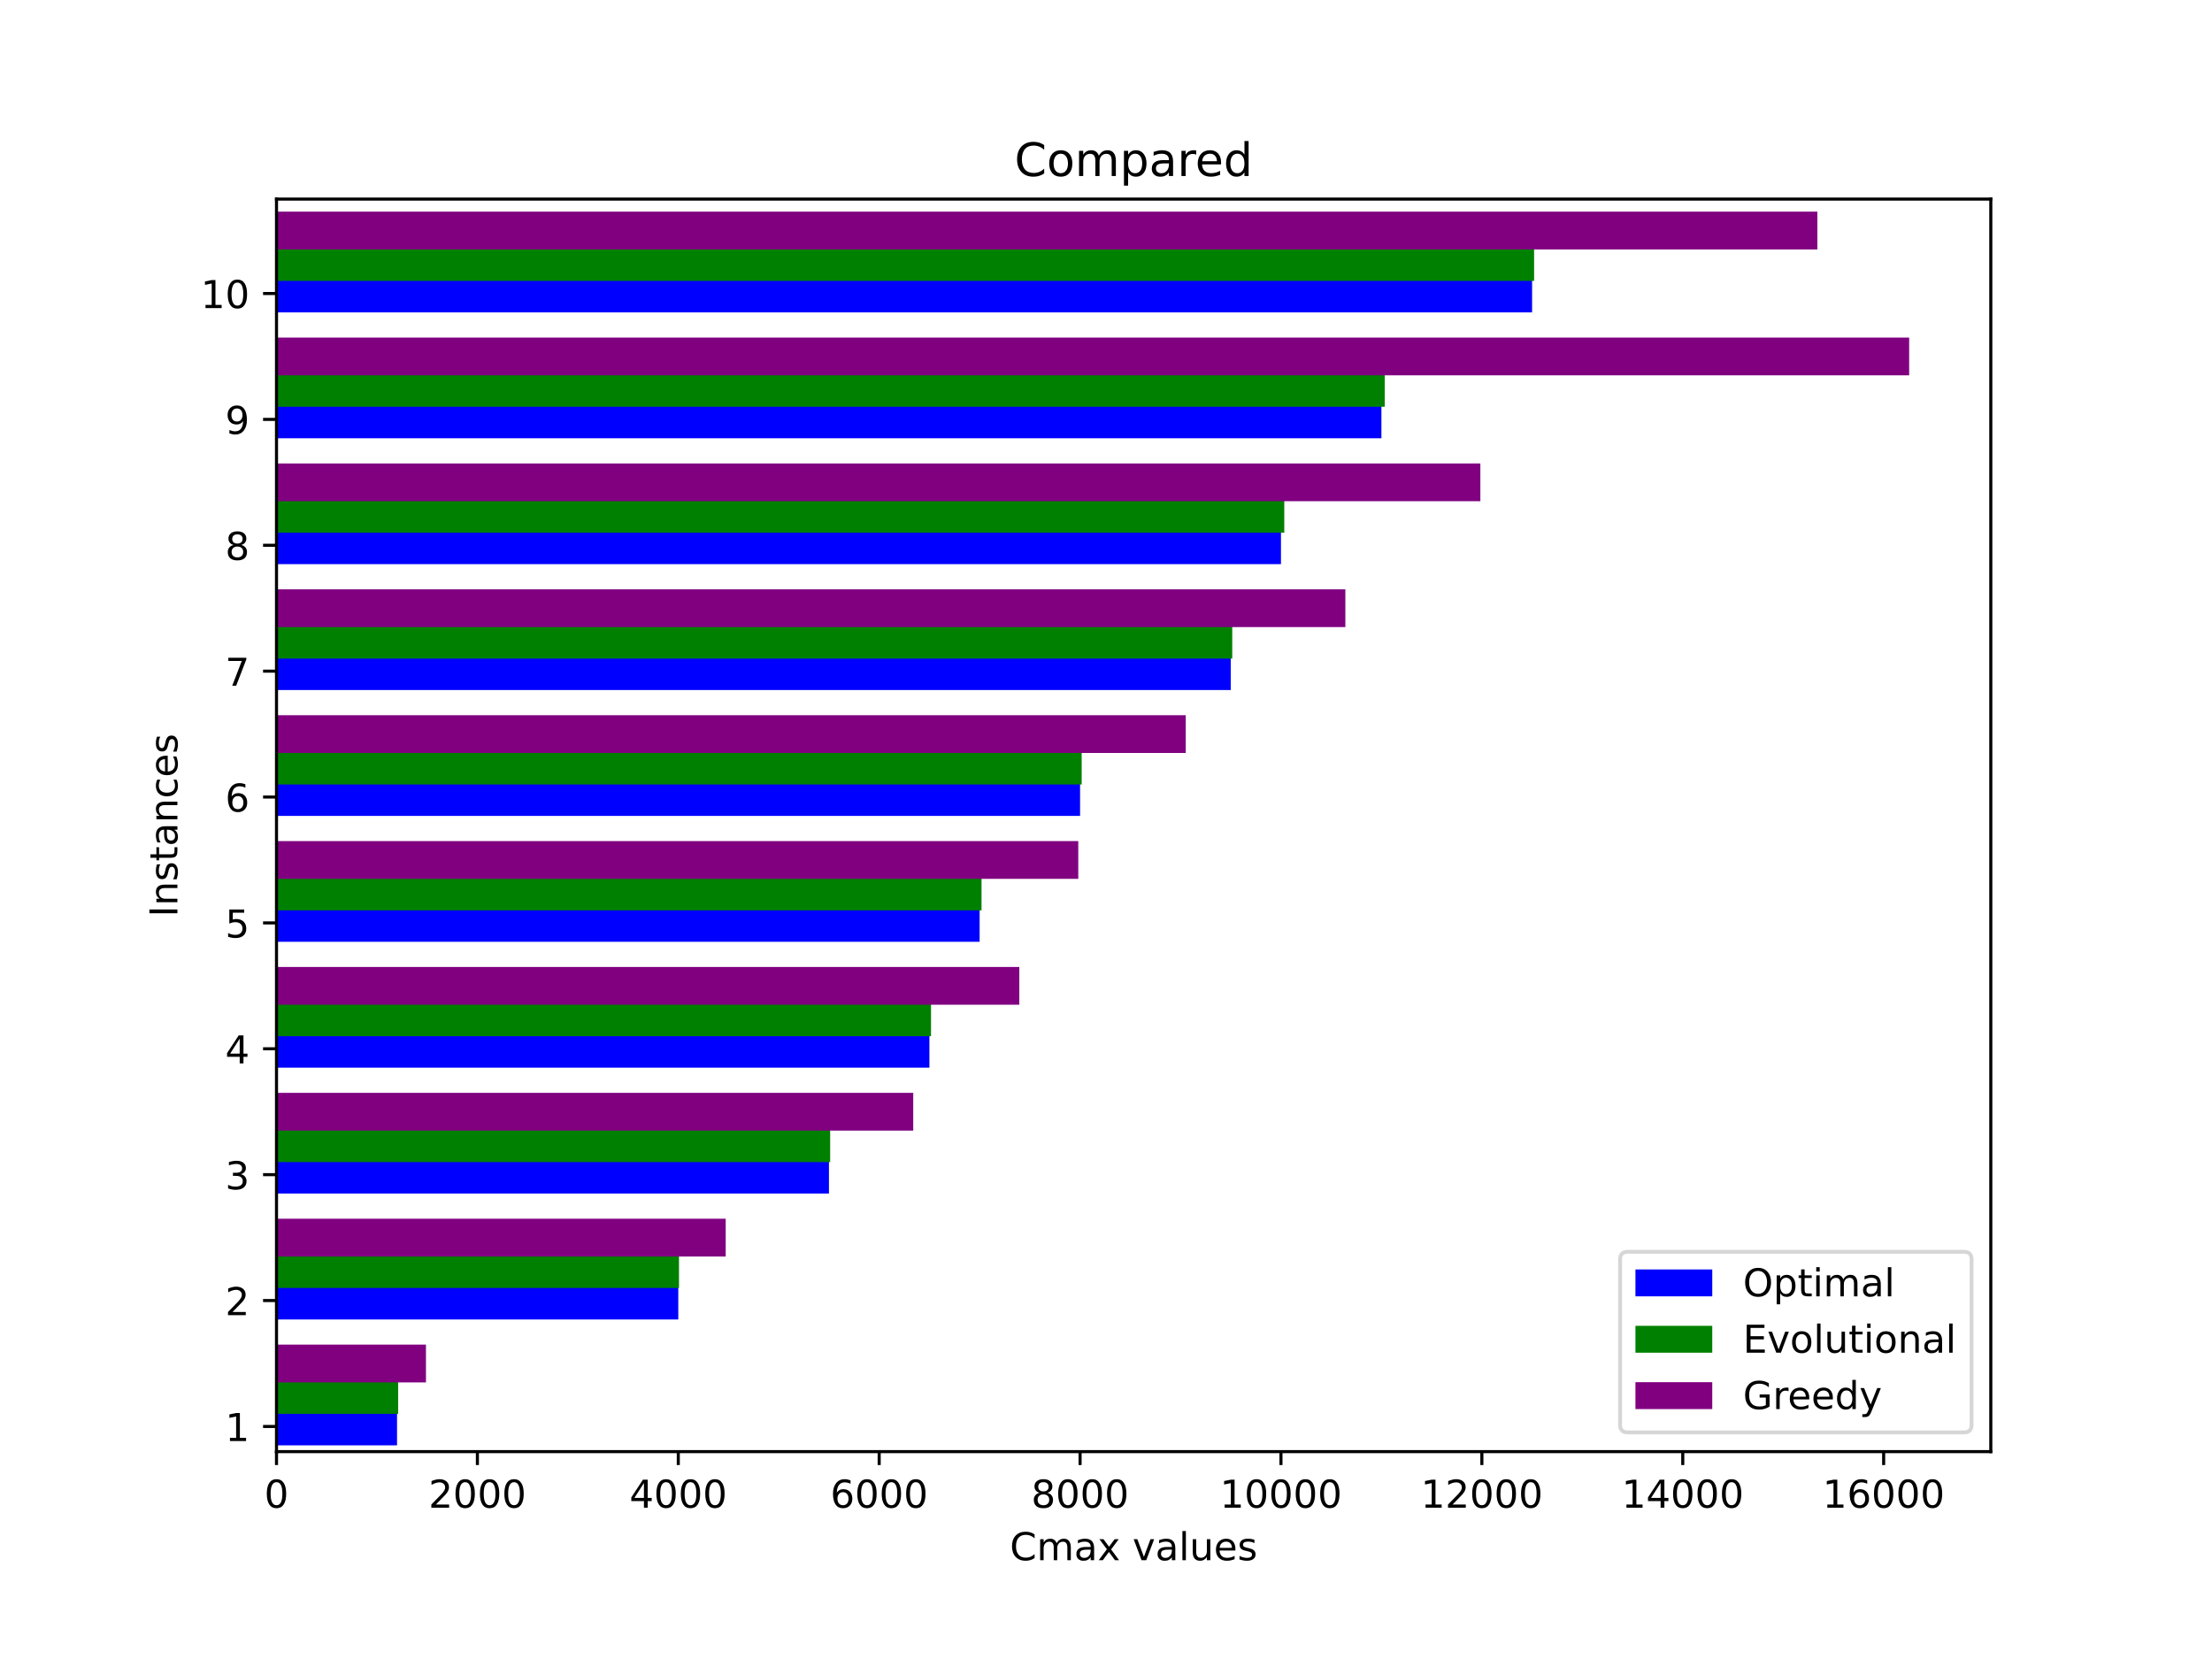
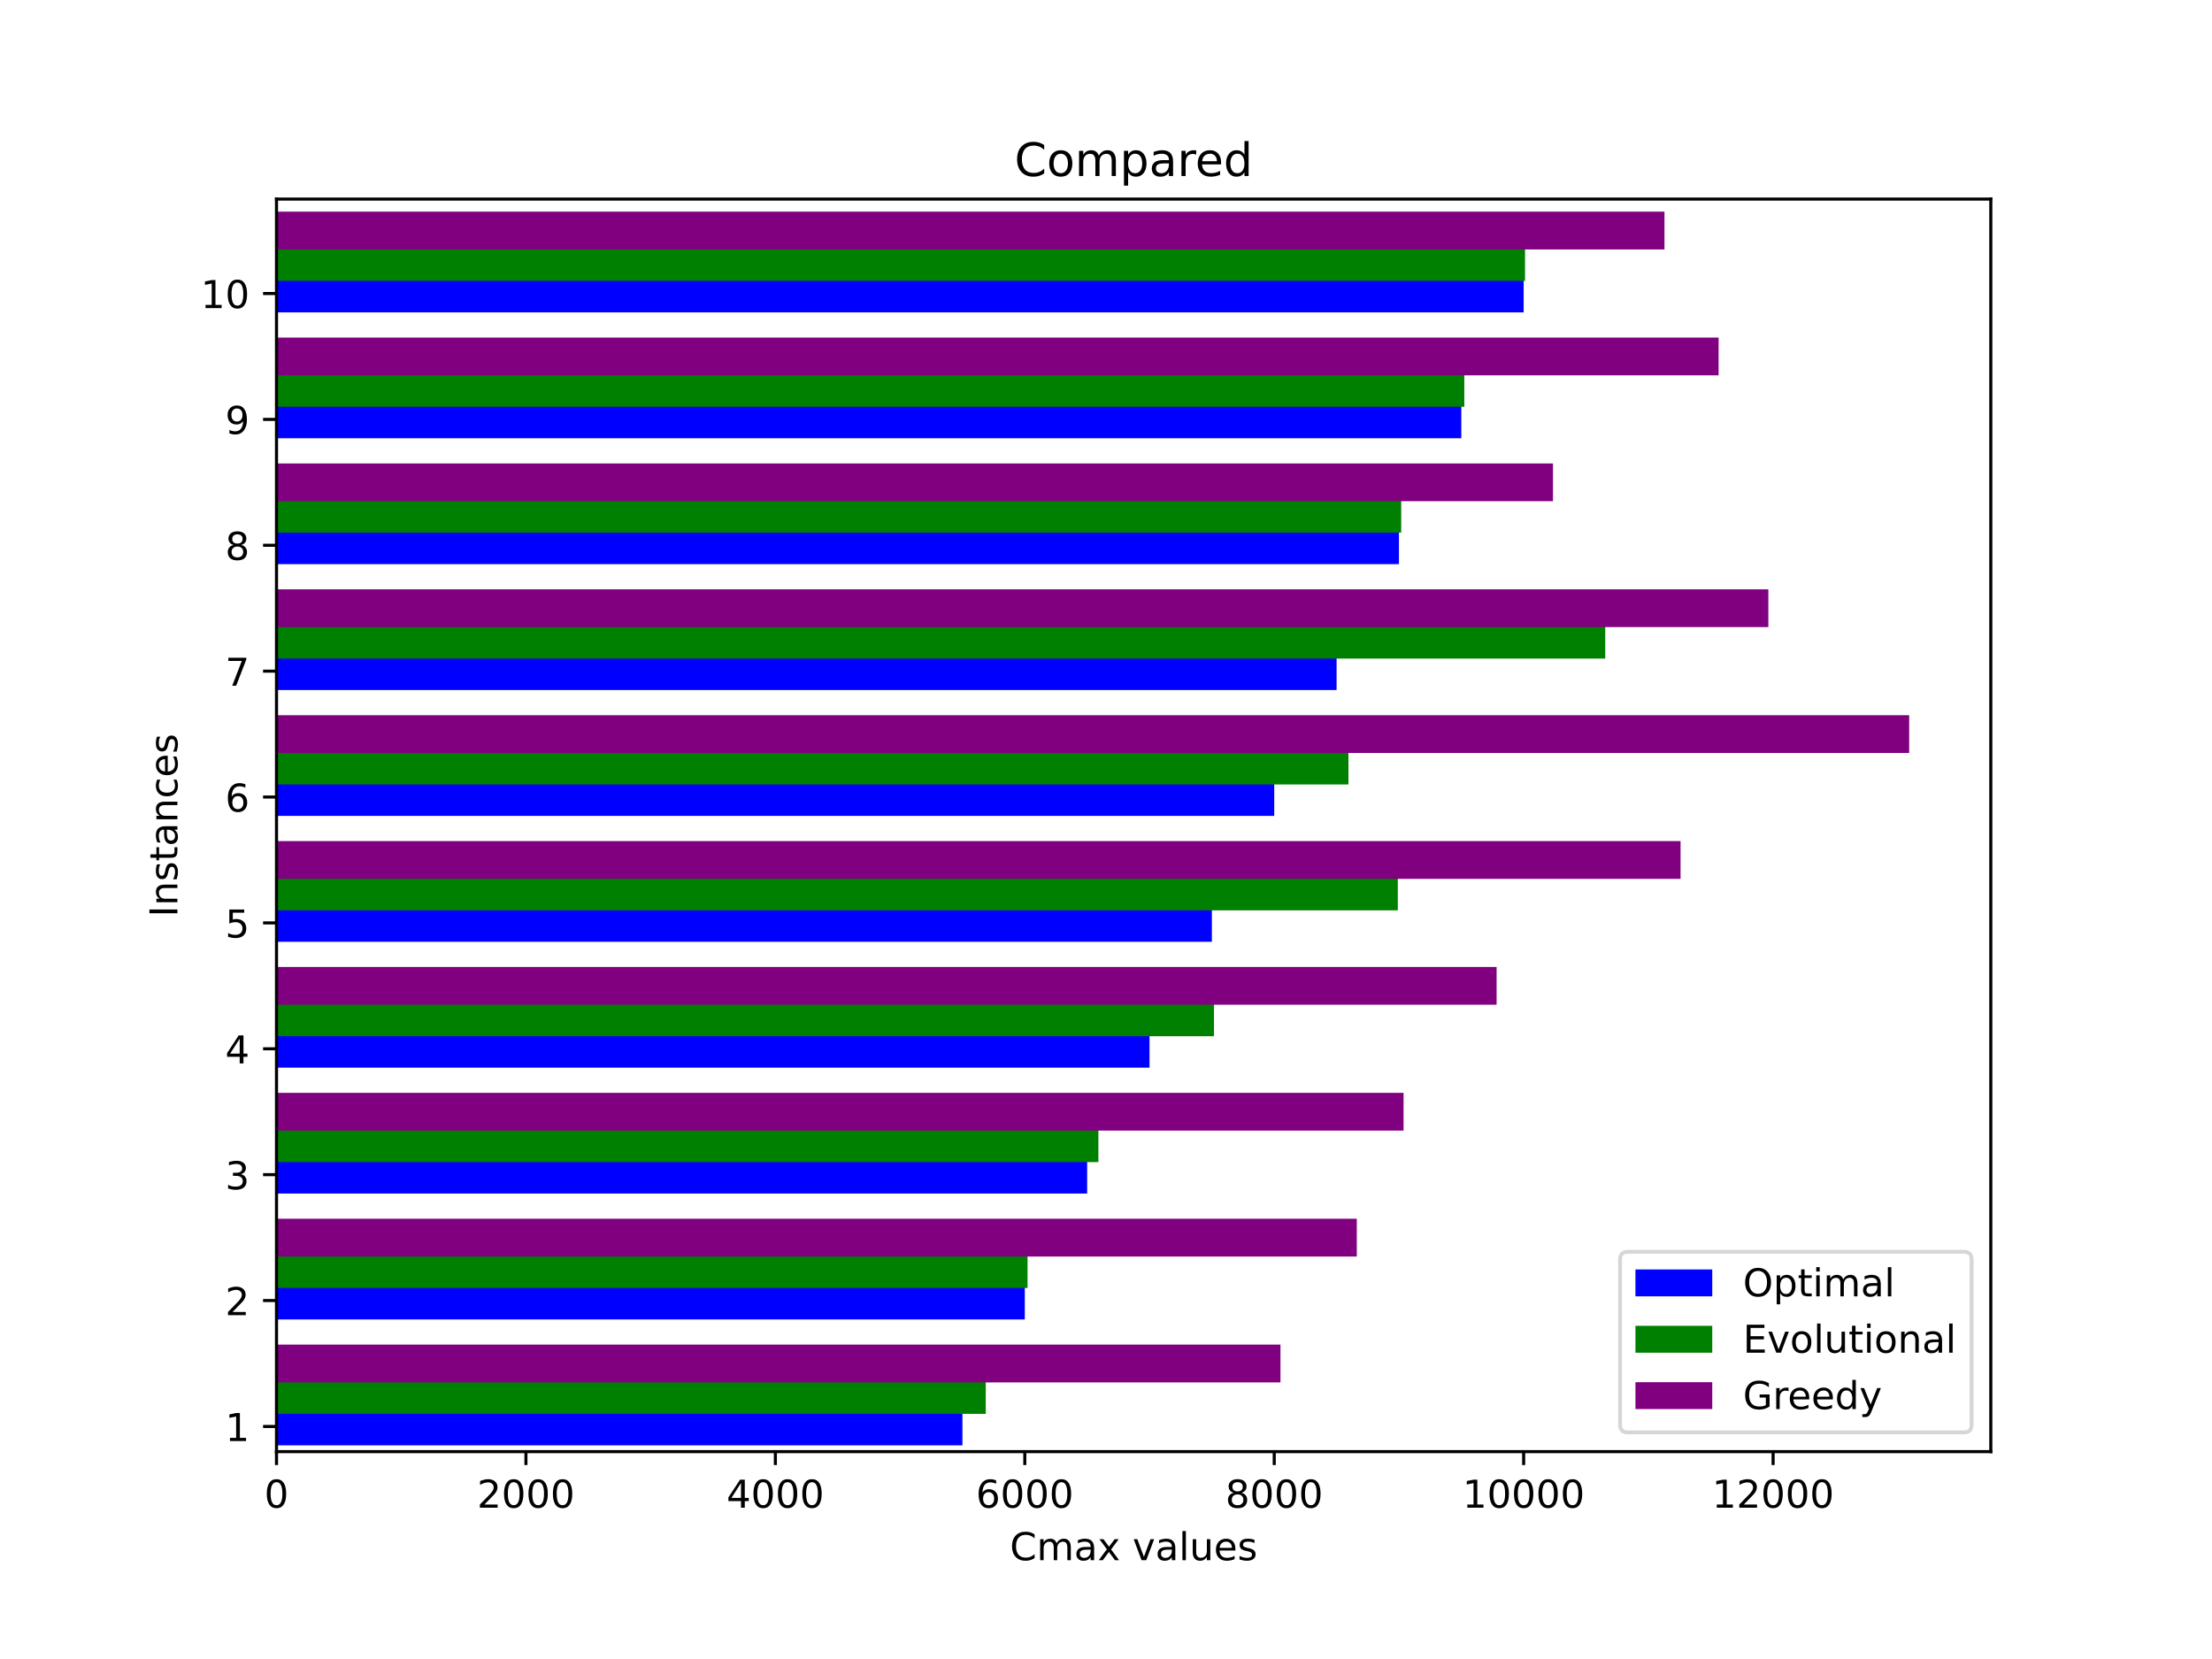
<svg xmlns="http://www.w3.org/2000/svg" xmlns:xlink="http://www.w3.org/1999/xlink" width="576pt" height="432pt" viewBox="0 0 576 432" version="1.1">
  <defs>
    <style type="text/css">*{stroke-linejoin: round; stroke-linecap: butt}</style>
  </defs>
  <g id="figure_1">
    <g id="patch_1">
      <path d="M 0 432  L 576 432  L 576 0  L 0 0  z " style="fill: #ffffff" />
    </g>
    <g id="axes_1">
      <g id="patch_2">
        <path d="M 72 378  L 518.4 378  L 518.4 51.84  L 72 51.84  z " style="fill: #ffffff" />
      </g>
      <g id="patch_3">
-         <path d="M 72 376.361  L 103.387 376.361  L 103.387 366.527  L 72 366.527  z " clip-path="url(#p7cc072ed16)" style="fill: #0000ff" />
+         <path d="M 72 376.361  L 250.618 376.361  L 250.618 366.527  L 72 366.527  z " clip-path="url(#pc9a65bfa5f)" style="fill: #0000ff" />
      </g>
      <g id="patch_4">
-         <path d="M 72 343.581  L 176.625 343.581  L 176.625 333.747  L 72 333.747  z " clip-path="url(#p7cc072ed16)" style="fill: #0000ff" />
+         <path d="M 72 343.581  L 266.856 343.581  L 266.856 333.747  L 72 333.747  z " clip-path="url(#pc9a65bfa5f)" style="fill: #0000ff" />
      </g>
      <g id="patch_5">
-         <path d="M 72 310.801  L 215.859 310.801  L 215.859 300.967  L 72 300.967  z " clip-path="url(#p7cc072ed16)" style="fill: #0000ff" />
+         <path d="M 72 310.801  L 283.094 310.801  L 283.094 300.967  L 72 300.967  z " clip-path="url(#pc9a65bfa5f)" style="fill: #0000ff" />
      </g>
      <g id="patch_6">
-         <path d="M 72 278.021  L 242.015 278.021  L 242.015 268.187  L 72 268.187  z " clip-path="url(#p7cc072ed16)" style="fill: #0000ff" />
+         <path d="M 72 278.021  L 299.332 278.021  L 299.332 268.187  L 72 268.187  z " clip-path="url(#pc9a65bfa5f)" style="fill: #0000ff" />
      </g>
      <g id="patch_7">
-         <path d="M 72 245.241  L 255.093 245.241  L 255.093 235.407  L 72 235.407  z " clip-path="url(#p7cc072ed16)" style="fill: #0000ff" />
+         <path d="M 72 245.241  L 315.57 245.241  L 315.57 235.407  L 72 235.407  z " clip-path="url(#pc9a65bfa5f)" style="fill: #0000ff" />
      </g>
      <g id="patch_8">
-         <path d="M 72 212.462  L 281.25 212.462  L 281.25 202.628  L 72 202.628  z " clip-path="url(#p7cc072ed16)" style="fill: #0000ff" />
+         <path d="M 72 212.462  L 331.808 212.462  L 331.808 202.628  L 72 202.628  z " clip-path="url(#pc9a65bfa5f)" style="fill: #0000ff" />
      </g>
      <g id="patch_9">
-         <path d="M 72 179.682  L 320.484 179.682  L 320.484 169.848  L 72 169.848  z " clip-path="url(#p7cc072ed16)" style="fill: #0000ff" />
+         <path d="M 72 179.682  L 348.046 179.682  L 348.046 169.848  L 72 169.848  z " clip-path="url(#pc9a65bfa5f)" style="fill: #0000ff" />
      </g>
      <g id="patch_10">
-         <path d="M 72 146.902  L 333.562 146.902  L 333.562 137.068  L 72 137.068  z " clip-path="url(#p7cc072ed16)" style="fill: #0000ff" />
+         <path d="M 72 146.902  L 364.284 146.902  L 364.284 137.068  L 72 137.068  z " clip-path="url(#pc9a65bfa5f)" style="fill: #0000ff" />
      </g>
      <g id="patch_11">
-         <path d="M 72 114.122  L 359.718 114.122  L 359.718 104.288  L 72 104.288  z " clip-path="url(#p7cc072ed16)" style="fill: #0000ff" />
+         <path d="M 72 114.122  L 380.522 114.122  L 380.522 104.288  L 72 104.288  z " clip-path="url(#pc9a65bfa5f)" style="fill: #0000ff" />
      </g>
      <g id="patch_12">
-         <path d="M 72 81.342  L 398.952 81.342  L 398.952 71.508  L 72 71.508  z " clip-path="url(#p7cc072ed16)" style="fill: #0000ff" />
+         <path d="M 72 81.342  L 396.76 81.342  L 396.76 71.508  L 72 71.508  z " clip-path="url(#pc9a65bfa5f)" style="fill: #0000ff" />
      </g>
      <g id="patch_13">
-         <path d="M 72 368.166  L 103.675 368.166  L 103.675 358.332  L 72 358.332  z " clip-path="url(#p7cc072ed16)" style="fill: #008000" />
+         <path d="M 72 368.166  L 256.691 368.166  L 256.691 358.332  L 72 358.332  z " clip-path="url(#pc9a65bfa5f)" style="fill: #008000" />
      </g>
      <g id="patch_14">
-         <path d="M 72 335.386  L 176.808 335.386  L 176.808 325.552  L 72 325.552  z " clip-path="url(#p7cc072ed16)" style="fill: #008000" />
+         <path d="M 72 335.386  L 267.57 335.386  L 267.57 325.552  L 72 325.552  z " clip-path="url(#pc9a65bfa5f)" style="fill: #008000" />
      </g>
      <g id="patch_15">
-         <path d="M 72 302.606  L 216.173 302.606  L 216.173 292.772  L 72 292.772  z " clip-path="url(#p7cc072ed16)" style="fill: #008000" />
+         <path d="M 72 302.606  L 286.017 302.606  L 286.017 292.772  L 72 292.772  z " clip-path="url(#pc9a65bfa5f)" style="fill: #008000" />
      </g>
      <g id="patch_16">
-         <path d="M 72 269.826  L 242.434 269.826  L 242.434 259.992  L 72 259.992  z " clip-path="url(#p7cc072ed16)" style="fill: #008000" />
+         <path d="M 72 269.826  L 316.122 269.826  L 316.122 259.992  L 72 259.992  z " clip-path="url(#pc9a65bfa5f)" style="fill: #008000" />
      </g>
      <g id="patch_17">
-         <path d="M 72 237.046  L 255.59 237.046  L 255.59 227.212  L 72 227.212  z " clip-path="url(#p7cc072ed16)" style="fill: #008000" />
+         <path d="M 72 237.046  L 363.991 237.046  L 363.991 227.212  L 72 227.212  z " clip-path="url(#pc9a65bfa5f)" style="fill: #008000" />
      </g>
      <g id="patch_18">
-         <path d="M 72 204.267  L 281.668 204.267  L 281.668 194.433  L 72 194.433  z " clip-path="url(#p7cc072ed16)" style="fill: #008000" />
+         <path d="M 72 204.267  L 351.131 204.267  L 351.131 194.433  L 72 194.433  z " clip-path="url(#pc9a65bfa5f)" style="fill: #008000" />
      </g>
      <g id="patch_19">
-         <path d="M 72 171.487  L 320.876 171.487  L 320.876 161.653  L 72 161.653  z " clip-path="url(#p7cc072ed16)" style="fill: #008000" />
+         <path d="M 72 171.487  L 417.999 171.487  L 417.999 161.653  L 72 161.653  z " clip-path="url(#pc9a65bfa5f)" style="fill: #008000" />
      </g>
      <g id="patch_20">
-         <path d="M 72 138.707  L 334.425 138.707  L 334.425 128.873  L 72 128.873  z " clip-path="url(#p7cc072ed16)" style="fill: #008000" />
+         <path d="M 72 138.707  L 364.868 138.707  L 364.868 128.873  L 72 128.873  z " clip-path="url(#pc9a65bfa5f)" style="fill: #008000" />
      </g>
      <g id="patch_21">
-         <path d="M 72 105.927  L 360.581 105.927  L 360.581 96.093  L 72 96.093  z " clip-path="url(#p7cc072ed16)" style="fill: #008000" />
+         <path d="M 72 105.927  L 381.301 105.927  L 381.301 96.093  L 72 96.093  z " clip-path="url(#pc9a65bfa5f)" style="fill: #008000" />
      </g>
      <g id="patch_22">
-         <path d="M 72 73.147  L 399.476 73.147  L 399.476 63.313  L 72 63.313  z " clip-path="url(#p7cc072ed16)" style="fill: #008000" />
+         <path d="M 72 73.147  L 397.117 73.147  L 397.117 63.313  L 72 63.313  z " clip-path="url(#pc9a65bfa5f)" style="fill: #008000" />
      </g>
      <g id="patch_23">
-         <path d="M 72 359.971  L 110.92 359.971  L 110.92 350.137  L 72 350.137  z " clip-path="url(#p7cc072ed16)" style="fill: #800080" />
+         <path d="M 72 359.971  L 333.432 359.971  L 333.432 350.137  L 72 350.137  z " clip-path="url(#pc9a65bfa5f)" style="fill: #800080" />
      </g>
      <g id="patch_24">
-         <path d="M 72 327.191  L 188.971 327.191  L 188.971 317.357  L 72 317.357  z " clip-path="url(#p7cc072ed16)" style="fill: #800080" />
+         <path d="M 72 327.191  L 353.307 327.191  L 353.307 317.357  L 72 317.357  z " clip-path="url(#pc9a65bfa5f)" style="fill: #800080" />
      </g>
      <g id="patch_25">
-         <path d="M 72 294.411  L 237.804 294.411  L 237.804 284.577  L 72 284.577  z " clip-path="url(#p7cc072ed16)" style="fill: #800080" />
+         <path d="M 72 294.411  L 365.485 294.411  L 365.485 284.577  L 72 284.577  z " clip-path="url(#pc9a65bfa5f)" style="fill: #800080" />
      </g>
      <g id="patch_26">
-         <path d="M 72 261.631  L 265.425 261.631  L 265.425 251.797  L 72 251.797  z " clip-path="url(#p7cc072ed16)" style="fill: #800080" />
+         <path d="M 72 261.631  L 389.712 261.631  L 389.712 251.797  L 72 251.797  z " clip-path="url(#pc9a65bfa5f)" style="fill: #800080" />
      </g>
      <g id="patch_27">
-         <path d="M 72 228.851  L 280.779 228.851  L 280.779 219.017  L 72 219.017  z " clip-path="url(#p7cc072ed16)" style="fill: #800080" />
+         <path d="M 72 228.851  L 437.614 228.851  L 437.614 219.017  L 72 219.017  z " clip-path="url(#pc9a65bfa5f)" style="fill: #800080" />
      </g>
      <g id="patch_28">
-         <path d="M 72 196.072  L 308.766 196.072  L 308.766 186.238  L 72 186.238  z " clip-path="url(#p7cc072ed16)" style="fill: #800080" />
+         <path d="M 72 196.072  L 497.143 196.072  L 497.143 186.238  L 72 186.238  z " clip-path="url(#pc9a65bfa5f)" style="fill: #800080" />
      </g>
      <g id="patch_29">
-         <path d="M 72 163.292  L 350.328 163.292  L 350.328 153.458  L 72 153.458  z " clip-path="url(#p7cc072ed16)" style="fill: #800080" />
+         <path d="M 72 163.292  L 460.477 163.292  L 460.477 153.458  L 72 153.458  z " clip-path="url(#pc9a65bfa5f)" style="fill: #800080" />
      </g>
      <g id="patch_30">
-         <path d="M 72 130.512  L 385.482 130.512  L 385.482 120.678  L 72 120.678  z " clip-path="url(#p7cc072ed16)" style="fill: #800080" />
+         <path d="M 72 130.512  L 404.392 130.512  L 404.392 120.678  L 72 120.678  z " clip-path="url(#pc9a65bfa5f)" style="fill: #800080" />
      </g>
      <g id="patch_31">
-         <path d="M 72 97.732  L 497.143 97.732  L 497.143 87.898  L 72 87.898  z " clip-path="url(#p7cc072ed16)" style="fill: #800080" />
+         <path d="M 72 97.732  L 447.52 97.732  L 447.52 87.898  L 72 87.898  z " clip-path="url(#pc9a65bfa5f)" style="fill: #800080" />
      </g>
      <g id="patch_32">
-         <path d="M 72 64.952  L 473.236 64.952  L 473.236 55.118  L 72 55.118  z " clip-path="url(#p7cc072ed16)" style="fill: #800080" />
+         <path d="M 72 64.952  L 433.425 64.952  L 433.425 55.118  L 72 55.118  z " clip-path="url(#pc9a65bfa5f)" style="fill: #800080" />
      </g>
      <g id="matplotlib.axis_1">
        <g id="xtick_1">
          <g id="line2d_1">
            <defs>
-               <path id="mcce38ae5c0" d="M 0 0  L 0 3.5  " style="stroke: #000000; stroke-width: 0.8" />
-             </defs>
-             <g>
-               <use xlink:href="#mcce38ae5c0" x="72" y="378" style="stroke: #000000; stroke-width: 0.8" />
+               <path id="m7fe876fc00" d="M 0 0  L 0 3.5  " style="stroke: #000000; stroke-width: 0.8" />
+             </defs>
+             <g>
+               <use xlink:href="#m7fe876fc00" x="72" y="378" style="stroke: #000000; stroke-width: 0.8" />
            </g>
          </g>
          <g id="text_1">
            <g transform="translate(68.81875 392.5984)scale(0.1 -0.1)">
              <defs>
                <path id="DejaVuSans-30" d="M 2034 4250  Q 1547 4250 1301 3770  Q 1056 3291 1056 2328  Q 1056 1369 1301 889  Q 1547 409 2034 409  Q 2525 409 2770 889  Q 3016 1369 3016 2328  Q 3016 3291 2770 3770  Q 2525 4250 2034 4250  z M 2034 4750  Q 2819 4750 3233 4129  Q 3647 3509 3647 2328  Q 3647 1150 3233 529  Q 2819 -91 2034 -91  Q 1250 -91 836 529  Q 422 1150 422 2328  Q 422 3509 836 4129  Q 1250 4750 2034 4750  z " transform="scale(0.015625)" />
              </defs>
              <use xlink:href="#DejaVuSans-30" />
            </g>
          </g>
        </g>
        <g id="xtick_2">
          <g id="line2d_2">
            <g>
-               <use xlink:href="#mcce38ae5c0" x="124.312" y="378" style="stroke: #000000; stroke-width: 0.8" />
+               <use xlink:href="#m7fe876fc00" x="136.952" y="378" style="stroke: #000000; stroke-width: 0.8" />
            </g>
          </g>
          <g id="text_2">
-             <g transform="translate(111.5874 392.5984)scale(0.1 -0.1)">
+             <g transform="translate(124.2269 392.5984)scale(0.1 -0.1)">
              <defs>
                <path id="DejaVuSans-32" d="M 1228 531  L 3431 531  L 3431 0  L 469 0  L 469 531  Q 828 903 1448 1529  Q 2069 2156 2228 2338  Q 2531 2678 2651 2914  Q 2772 3150 2772 3378  Q 2772 3750 2511 3984  Q 2250 4219 1831 4219  Q 1534 4219 1204 4116  Q 875 4013 500 3803  L 500 4441  Q 881 4594 1212 4672  Q 1544 4750 1819 4750  Q 2544 4750 2975 4387  Q 3406 4025 3406 3419  Q 3406 3131 3298 2873  Q 3191 2616 2906 2266  Q 2828 2175 2409 1742  Q 1991 1309 1228 531  z " transform="scale(0.015625)" />
              </defs>
              <use xlink:href="#DejaVuSans-32" />
              <use xlink:href="#DejaVuSans-30" x="63.623" />
              <use xlink:href="#DejaVuSans-30" x="127.246" />
              <use xlink:href="#DejaVuSans-30" x="190.869" />
            </g>
          </g>
        </g>
        <g id="xtick_3">
          <g id="line2d_3">
            <g>
-               <use xlink:href="#mcce38ae5c0" x="176.625" y="378" style="stroke: #000000; stroke-width: 0.8" />
+               <use xlink:href="#m7fe876fc00" x="201.904" y="378" style="stroke: #000000; stroke-width: 0.8" />
            </g>
          </g>
          <g id="text_3">
-             <g transform="translate(163.8998 392.5984)scale(0.1 -0.1)">
+             <g transform="translate(189.1789 392.5984)scale(0.1 -0.1)">
              <defs>
                <path id="DejaVuSans-34" d="M 2419 4116  L 825 1625  L 2419 1625  L 2419 4116  z M 2253 4666  L 3047 4666  L 3047 1625  L 3713 1625  L 3713 1100  L 3047 1100  L 3047 0  L 2419 0  L 2419 1100  L 313 1100  L 313 1709  L 2253 4666  z " transform="scale(0.015625)" />
              </defs>
              <use xlink:href="#DejaVuSans-34" />
              <use xlink:href="#DejaVuSans-30" x="63.623" />
              <use xlink:href="#DejaVuSans-30" x="127.246" />
              <use xlink:href="#DejaVuSans-30" x="190.869" />
            </g>
          </g>
        </g>
        <g id="xtick_4">
          <g id="line2d_4">
            <g>
-               <use xlink:href="#mcce38ae5c0" x="228.937" y="378" style="stroke: #000000; stroke-width: 0.8" />
+               <use xlink:href="#m7fe876fc00" x="266.856" y="378" style="stroke: #000000; stroke-width: 0.8" />
            </g>
          </g>
          <g id="text_4">
-             <g transform="translate(216.2122 392.5984)scale(0.1 -0.1)">
+             <g transform="translate(254.1308 392.5984)scale(0.1 -0.1)">
              <defs>
                <path id="DejaVuSans-36" d="M 2113 2584  Q 1688 2584 1439 2293  Q 1191 2003 1191 1497  Q 1191 994 1439 701  Q 1688 409 2113 409  Q 2538 409 2786 701  Q 3034 994 3034 1497  Q 3034 2003 2786 2293  Q 2538 2584 2113 2584  z M 3366 4563  L 3366 3988  Q 3128 4100 2886 4159  Q 2644 4219 2406 4219  Q 1781 4219 1451 3797  Q 1122 3375 1075 2522  Q 1259 2794 1537 2939  Q 1816 3084 2150 3084  Q 2853 3084 3261 2657  Q 3669 2231 3669 1497  Q 3669 778 3244 343  Q 2819 -91 2113 -91  Q 1303 -91 875 529  Q 447 1150 447 2328  Q 447 3434 972 4092  Q 1497 4750 2381 4750  Q 2619 4750 2861 4703  Q 3103 4656 3366 4563  z " transform="scale(0.015625)" />
              </defs>
              <use xlink:href="#DejaVuSans-36" />
              <use xlink:href="#DejaVuSans-30" x="63.623" />
              <use xlink:href="#DejaVuSans-30" x="127.246" />
              <use xlink:href="#DejaVuSans-30" x="190.869" />
            </g>
          </g>
        </g>
        <g id="xtick_5">
          <g id="line2d_5">
            <g>
-               <use xlink:href="#mcce38ae5c0" x="281.25" y="378" style="stroke: #000000; stroke-width: 0.8" />
+               <use xlink:href="#m7fe876fc00" x="331.808" y="378" style="stroke: #000000; stroke-width: 0.8" />
            </g>
          </g>
          <g id="text_5">
-             <g transform="translate(268.5246 392.5984)scale(0.1 -0.1)">
+             <g transform="translate(319.0827 392.5984)scale(0.1 -0.1)">
              <defs>
                <path id="DejaVuSans-38" d="M 2034 2216  Q 1584 2216 1326 1975  Q 1069 1734 1069 1313  Q 1069 891 1326 650  Q 1584 409 2034 409  Q 2484 409 2743 651  Q 3003 894 3003 1313  Q 3003 1734 2745 1975  Q 2488 2216 2034 2216  z M 1403 2484  Q 997 2584 770 2862  Q 544 3141 544 3541  Q 544 4100 942 4425  Q 1341 4750 2034 4750  Q 2731 4750 3128 4425  Q 3525 4100 3525 3541  Q 3525 3141 3298 2862  Q 3072 2584 2669 2484  Q 3125 2378 3379 2068  Q 3634 1759 3634 1313  Q 3634 634 3220 271  Q 2806 -91 2034 -91  Q 1263 -91 848 271  Q 434 634 434 1313  Q 434 1759 690 2068  Q 947 2378 1403 2484  z M 1172 3481  Q 1172 3119 1398 2916  Q 1625 2713 2034 2713  Q 2441 2713 2670 2916  Q 2900 3119 2900 3481  Q 2900 3844 2670 4047  Q 2441 4250 2034 4250  Q 1625 4250 1398 4047  Q 1172 3844 1172 3481  z " transform="scale(0.015625)" />
              </defs>
              <use xlink:href="#DejaVuSans-38" />
              <use xlink:href="#DejaVuSans-30" x="63.623" />
              <use xlink:href="#DejaVuSans-30" x="127.246" />
              <use xlink:href="#DejaVuSans-30" x="190.869" />
            </g>
          </g>
        </g>
        <g id="xtick_6">
          <g id="line2d_6">
            <g>
-               <use xlink:href="#mcce38ae5c0" x="333.562" y="378" style="stroke: #000000; stroke-width: 0.8" />
+               <use xlink:href="#m7fe876fc00" x="396.76" y="378" style="stroke: #000000; stroke-width: 0.8" />
            </g>
          </g>
          <g id="text_6">
-             <g transform="translate(317.6557 392.5984)scale(0.1 -0.1)">
+             <g transform="translate(380.8534 392.5984)scale(0.1 -0.1)">
              <defs>
                <path id="DejaVuSans-31" d="M 794 531  L 1825 531  L 1825 4091  L 703 3866  L 703 4441  L 1819 4666  L 2450 4666  L 2450 531  L 3481 531  L 3481 0  L 794 0  L 794 531  z " transform="scale(0.015625)" />
              </defs>
              <use xlink:href="#DejaVuSans-31" />
              <use xlink:href="#DejaVuSans-30" x="63.623" />
              <use xlink:href="#DejaVuSans-30" x="127.246" />
              <use xlink:href="#DejaVuSans-30" x="190.869" />
              <use xlink:href="#DejaVuSans-30" x="254.492" />
            </g>
          </g>
        </g>
        <g id="xtick_7">
          <g id="line2d_7">
            <g>
-               <use xlink:href="#mcce38ae5c0" x="385.874" y="378" style="stroke: #000000; stroke-width: 0.8" />
+               <use xlink:href="#m7fe876fc00" x="461.712" y="378" style="stroke: #000000; stroke-width: 0.8" />
            </g>
          </g>
          <g id="text_7">
-             <g transform="translate(369.9681 392.5984)scale(0.1 -0.1)">
+             <g transform="translate(445.8053 392.5984)scale(0.1 -0.1)">
              <use xlink:href="#DejaVuSans-31" />
              <use xlink:href="#DejaVuSans-32" x="63.623" />
              <use xlink:href="#DejaVuSans-30" x="127.246" />
              <use xlink:href="#DejaVuSans-30" x="190.869" />
              <use xlink:href="#DejaVuSans-30" x="254.492" />
            </g>
          </g>
        </g>
-         <g id="xtick_8">
-           <g id="line2d_8">
-             <g>
-               <use xlink:href="#mcce38ae5c0" x="438.187" y="378" style="stroke: #000000; stroke-width: 0.8" />
-             </g>
-           </g>
-           <g id="text_8">
-             <g transform="translate(422.2805 392.5984)scale(0.1 -0.1)">
-               <use xlink:href="#DejaVuSans-31" />
-               <use xlink:href="#DejaVuSans-34" x="63.623" />
-               <use xlink:href="#DejaVuSans-30" x="127.246" />
-               <use xlink:href="#DejaVuSans-30" x="190.869" />
-               <use xlink:href="#DejaVuSans-30" x="254.492" />
-             </g>
-           </g>
-         </g>
-         <g id="xtick_9">
-           <g id="line2d_9">
-             <g>
-               <use xlink:href="#mcce38ae5c0" x="490.499" y="378" style="stroke: #000000; stroke-width: 0.8" />
-             </g>
-           </g>
-           <g id="text_9">
-             <g transform="translate(474.5929 392.5984)scale(0.1 -0.1)">
-               <use xlink:href="#DejaVuSans-31" />
-               <use xlink:href="#DejaVuSans-36" x="63.623" />
-               <use xlink:href="#DejaVuSans-30" x="127.246" />
-               <use xlink:href="#DejaVuSans-30" x="190.869" />
-               <use xlink:href="#DejaVuSans-30" x="254.492" />
-             </g>
-           </g>
-         </g>
-         <g id="text_10">
+         <g id="text_8">
          <g transform="translate(262.9633 406.2766)scale(0.1 -0.1)">
            <defs>
              <path id="DejaVuSans-43" d="M 4122 4306  L 4122 3641  Q 3803 3938 3442 4084  Q 3081 4231 2675 4231  Q 1875 4231 1450 3742  Q 1025 3253 1025 2328  Q 1025 1406 1450 917  Q 1875 428 2675 428  Q 3081 428 3442 575  Q 3803 722 4122 1019  L 4122 359  Q 3791 134 3420 21  Q 3050 -91 2638 -91  Q 1578 -91 968 557  Q 359 1206 359 2328  Q 359 3453 968 4101  Q 1578 4750 2638 4750  Q 3056 4750 3426 4639  Q 3797 4528 4122 4306  z " transform="scale(0.015625)" />
              <path id="DejaVuSans-6d" d="M 3328 2828  Q 3544 3216 3844 3400  Q 4144 3584 4550 3584  Q 5097 3584 5394 3201  Q 5691 2819 5691 2113  L 5691 0  L 5113 0  L 5113 2094  Q 5113 2597 4934 2840  Q 4756 3084 4391 3084  Q 3944 3084 3684 2787  Q 3425 2491 3425 1978  L 3425 0  L 2847 0  L 2847 2094  Q 2847 2600 2669 2842  Q 2491 3084 2119 3084  Q 1678 3084 1418 2786  Q 1159 2488 1159 1978  L 1159 0  L 581 0  L 581 3500  L 1159 3500  L 1159 2956  Q 1356 3278 1631 3431  Q 1906 3584 2284 3584  Q 2666 3584 2933 3390  Q 3200 3197 3328 2828  z " transform="scale(0.015625)" />
              <path id="DejaVuSans-61" d="M 2194 1759  Q 1497 1759 1228 1600  Q 959 1441 959 1056  Q 959 750 1161 570  Q 1363 391 1709 391  Q 2188 391 2477 730  Q 2766 1069 2766 1631  L 2766 1759  L 2194 1759  z M 3341 1997  L 3341 0  L 2766 0  L 2766 531  Q 2569 213 2275 61  Q 1981 -91 1556 -91  Q 1019 -91 701 211  Q 384 513 384 1019  Q 384 1609 779 1909  Q 1175 2209 1959 2209  L 2766 2209  L 2766 2266  Q 2766 2663 2505 2880  Q 2244 3097 1772 3097  Q 1472 3097 1187 3025  Q 903 2953 641 2809  L 641 3341  Q 956 3463 1253 3523  Q 1550 3584 1831 3584  Q 2591 3584 2966 3190  Q 3341 2797 3341 1997  z " transform="scale(0.015625)" />
              <path id="DejaVuSans-78" d="M 3513 3500  L 2247 1797  L 3578 0  L 2900 0  L 1881 1375  L 863 0  L 184 0  L 1544 1831  L 300 3500  L 978 3500  L 1906 2253  L 2834 3500  L 3513 3500  z " transform="scale(0.015625)" />
              <path id="DejaVuSans-20" transform="scale(0.015625)" />
              <path id="DejaVuSans-76" d="M 191 3500  L 800 3500  L 1894 563  L 2988 3500  L 3597 3500  L 2284 0  L 1503 0  L 191 3500  z " transform="scale(0.015625)" />
              <path id="DejaVuSans-6c" d="M 603 4863  L 1178 4863  L 1178 0  L 603 0  L 603 4863  z " transform="scale(0.015625)" />
              <path id="DejaVuSans-75" d="M 544 1381  L 544 3500  L 1119 3500  L 1119 1403  Q 1119 906 1312 657  Q 1506 409 1894 409  Q 2359 409 2629 706  Q 2900 1003 2900 1516  L 2900 3500  L 3475 3500  L 3475 0  L 2900 0  L 2900 538  Q 2691 219 2414 64  Q 2138 -91 1772 -91  Q 1169 -91 856 284  Q 544 659 544 1381  z M 1991 3584  L 1991 3584  z " transform="scale(0.015625)" />
              <path id="DejaVuSans-65" d="M 3597 1894  L 3597 1613  L 953 1613  Q 991 1019 1311 708  Q 1631 397 2203 397  Q 2534 397 2845 478  Q 3156 559 3463 722  L 3463 178  Q 3153 47 2828 -22  Q 2503 -91 2169 -91  Q 1331 -91 842 396  Q 353 884 353 1716  Q 353 2575 817 3079  Q 1281 3584 2069 3584  Q 2775 3584 3186 3129  Q 3597 2675 3597 1894  z M 3022 2063  Q 3016 2534 2758 2815  Q 2500 3097 2075 3097  Q 1594 3097 1305 2825  Q 1016 2553 972 2059  L 3022 2063  z " transform="scale(0.015625)" />
              <path id="DejaVuSans-73" d="M 2834 3397  L 2834 2853  Q 2591 2978 2328 3040  Q 2066 3103 1784 3103  Q 1356 3103 1142 2972  Q 928 2841 928 2578  Q 928 2378 1081 2264  Q 1234 2150 1697 2047  L 1894 2003  Q 2506 1872 2764 1633  Q 3022 1394 3022 966  Q 3022 478 2636 193  Q 2250 -91 1575 -91  Q 1294 -91 989 -36  Q 684 19 347 128  L 347 722  Q 666 556 975 473  Q 1284 391 1588 391  Q 1994 391 2212 530  Q 2431 669 2431 922  Q 2431 1156 2273 1281  Q 2116 1406 1581 1522  L 1381 1569  Q 847 1681 609 1914  Q 372 2147 372 2553  Q 372 3047 722 3315  Q 1072 3584 1716 3584  Q 2034 3584 2315 3537  Q 2597 3491 2834 3397  z " transform="scale(0.015625)" />
            </defs>
            <use xlink:href="#DejaVuSans-43" />
            <use xlink:href="#DejaVuSans-6d" x="69.824" />
            <use xlink:href="#DejaVuSans-61" x="167.236" />
            <use xlink:href="#DejaVuSans-78" x="228.516" />
            <use xlink:href="#DejaVuSans-20" x="287.695" />
            <use xlink:href="#DejaVuSans-76" x="319.482" />
            <use xlink:href="#DejaVuSans-61" x="378.662" />
            <use xlink:href="#DejaVuSans-6c" x="439.941" />
            <use xlink:href="#DejaVuSans-75" x="467.725" />
            <use xlink:href="#DejaVuSans-65" x="531.104" />
            <use xlink:href="#DejaVuSans-73" x="592.627" />
          </g>
        </g>
      </g>
      <g id="matplotlib.axis_2">
        <g id="ytick_1">
-           <g id="line2d_10">
-             <defs>
-               <path id="mddd234d77b" d="M 0 0  L -3.5 0  " style="stroke: #000000; stroke-width: 0.8" />
-             </defs>
-             <g>
-               <use xlink:href="#mddd234d77b" x="72" y="371.444" style="stroke: #000000; stroke-width: 0.8" />
-             </g>
-           </g>
-           <g id="text_11">
+           <g id="line2d_8">
+             <defs>
+               <path id="m91bc2e7eed" d="M 0 0  L -3.5 0  " style="stroke: #000000; stroke-width: 0.8" />
+             </defs>
+             <g>
+               <use xlink:href="#m91bc2e7eed" x="72" y="371.444" style="stroke: #000000; stroke-width: 0.8" />
+             </g>
+           </g>
+           <g id="text_9">
            <g transform="translate(58.6375 375.2432)scale(0.1 -0.1)">
              <use xlink:href="#DejaVuSans-31" />
            </g>
          </g>
        </g>
        <g id="ytick_2">
-           <g id="line2d_11">
-             <g>
-               <use xlink:href="#mddd234d77b" x="72" y="338.664" style="stroke: #000000; stroke-width: 0.8" />
-             </g>
-           </g>
-           <g id="text_12">
+           <g id="line2d_9">
+             <g>
+               <use xlink:href="#m91bc2e7eed" x="72" y="338.664" style="stroke: #000000; stroke-width: 0.8" />
+             </g>
+           </g>
+           <g id="text_10">
            <g transform="translate(58.6375 342.4633)scale(0.1 -0.1)">
              <use xlink:href="#DejaVuSans-32" />
            </g>
          </g>
        </g>
        <g id="ytick_3">
-           <g id="line2d_12">
-             <g>
-               <use xlink:href="#mddd234d77b" x="72" y="305.884" style="stroke: #000000; stroke-width: 0.8" />
-             </g>
-           </g>
-           <g id="text_13">
+           <g id="line2d_10">
+             <g>
+               <use xlink:href="#m91bc2e7eed" x="72" y="305.884" style="stroke: #000000; stroke-width: 0.8" />
+             </g>
+           </g>
+           <g id="text_11">
            <g transform="translate(58.6375 309.6834)scale(0.1 -0.1)">
              <defs>
                <path id="DejaVuSans-33" d="M 2597 2516  Q 3050 2419 3304 2112  Q 3559 1806 3559 1356  Q 3559 666 3084 287  Q 2609 -91 1734 -91  Q 1441 -91 1130 -33  Q 819 25 488 141  L 488 750  Q 750 597 1062 519  Q 1375 441 1716 441  Q 2309 441 2620 675  Q 2931 909 2931 1356  Q 2931 1769 2642 2001  Q 2353 2234 1838 2234  L 1294 2234  L 1294 2753  L 1863 2753  Q 2328 2753 2575 2939  Q 2822 3125 2822 3475  Q 2822 3834 2567 4026  Q 2313 4219 1838 4219  Q 1578 4219 1281 4162  Q 984 4106 628 3988  L 628 4550  Q 988 4650 1302 4700  Q 1616 4750 1894 4750  Q 2613 4750 3031 4423  Q 3450 4097 3450 3541  Q 3450 3153 3228 2886  Q 3006 2619 2597 2516  z " transform="scale(0.015625)" />
              </defs>
              <use xlink:href="#DejaVuSans-33" />
            </g>
          </g>
        </g>
        <g id="ytick_4">
-           <g id="line2d_13">
-             <g>
-               <use xlink:href="#mddd234d77b" x="72" y="273.104" style="stroke: #000000; stroke-width: 0.8" />
-             </g>
-           </g>
-           <g id="text_14">
+           <g id="line2d_11">
+             <g>
+               <use xlink:href="#m91bc2e7eed" x="72" y="273.104" style="stroke: #000000; stroke-width: 0.8" />
+             </g>
+           </g>
+           <g id="text_12">
            <g transform="translate(58.6375 276.9035)scale(0.1 -0.1)">
              <use xlink:href="#DejaVuSans-34" />
            </g>
          </g>
        </g>
        <g id="ytick_5">
-           <g id="line2d_14">
-             <g>
-               <use xlink:href="#mddd234d77b" x="72" y="240.324" style="stroke: #000000; stroke-width: 0.8" />
-             </g>
-           </g>
-           <g id="text_15">
+           <g id="line2d_12">
+             <g>
+               <use xlink:href="#m91bc2e7eed" x="72" y="240.324" style="stroke: #000000; stroke-width: 0.8" />
+             </g>
+           </g>
+           <g id="text_13">
            <g transform="translate(58.6375 244.1236)scale(0.1 -0.1)">
              <defs>
                <path id="DejaVuSans-35" d="M 691 4666  L 3169 4666  L 3169 4134  L 1269 4134  L 1269 2991  Q 1406 3038 1543 3061  Q 1681 3084 1819 3084  Q 2600 3084 3056 2656  Q 3513 2228 3513 1497  Q 3513 744 3044 326  Q 2575 -91 1722 -91  Q 1428 -91 1123 -41  Q 819 9 494 109  L 494 744  Q 775 591 1075 516  Q 1375 441 1709 441  Q 2250 441 2565 725  Q 2881 1009 2881 1497  Q 2881 1984 2565 2268  Q 2250 2553 1709 2553  Q 1456 2553 1204 2497  Q 953 2441 691 2322  L 691 4666  z " transform="scale(0.015625)" />
              </defs>
              <use xlink:href="#DejaVuSans-35" />
            </g>
          </g>
        </g>
        <g id="ytick_6">
-           <g id="line2d_15">
-             <g>
-               <use xlink:href="#mddd234d77b" x="72" y="207.545" style="stroke: #000000; stroke-width: 0.8" />
-             </g>
-           </g>
-           <g id="text_16">
+           <g id="line2d_13">
+             <g>
+               <use xlink:href="#m91bc2e7eed" x="72" y="207.545" style="stroke: #000000; stroke-width: 0.8" />
+             </g>
+           </g>
+           <g id="text_14">
            <g transform="translate(58.6375 211.3437)scale(0.1 -0.1)">
              <use xlink:href="#DejaVuSans-36" />
            </g>
          </g>
        </g>
        <g id="ytick_7">
-           <g id="line2d_16">
-             <g>
-               <use xlink:href="#mddd234d77b" x="72" y="174.765" style="stroke: #000000; stroke-width: 0.8" />
-             </g>
-           </g>
-           <g id="text_17">
+           <g id="line2d_14">
+             <g>
+               <use xlink:href="#m91bc2e7eed" x="72" y="174.765" style="stroke: #000000; stroke-width: 0.8" />
+             </g>
+           </g>
+           <g id="text_15">
            <g transform="translate(58.6375 178.5638)scale(0.1 -0.1)">
              <defs>
                <path id="DejaVuSans-37" d="M 525 4666  L 3525 4666  L 3525 4397  L 1831 0  L 1172 0  L 2766 4134  L 525 4134  L 525 4666  z " transform="scale(0.015625)" />
              </defs>
              <use xlink:href="#DejaVuSans-37" />
            </g>
          </g>
        </g>
        <g id="ytick_8">
-           <g id="line2d_17">
-             <g>
-               <use xlink:href="#mddd234d77b" x="72" y="141.985" style="stroke: #000000; stroke-width: 0.8" />
-             </g>
-           </g>
-           <g id="text_18">
+           <g id="line2d_15">
+             <g>
+               <use xlink:href="#m91bc2e7eed" x="72" y="141.985" style="stroke: #000000; stroke-width: 0.8" />
+             </g>
+           </g>
+           <g id="text_16">
            <g transform="translate(58.6375 145.7839)scale(0.1 -0.1)">
              <use xlink:href="#DejaVuSans-38" />
            </g>
          </g>
        </g>
        <g id="ytick_9">
-           <g id="line2d_18">
-             <g>
-               <use xlink:href="#mddd234d77b" x="72" y="109.205" style="stroke: #000000; stroke-width: 0.8" />
-             </g>
-           </g>
-           <g id="text_19">
+           <g id="line2d_16">
+             <g>
+               <use xlink:href="#m91bc2e7eed" x="72" y="109.205" style="stroke: #000000; stroke-width: 0.8" />
+             </g>
+           </g>
+           <g id="text_17">
            <g transform="translate(58.6375 113.004)scale(0.1 -0.1)">
              <defs>
                <path id="DejaVuSans-39" d="M 703 97  L 703 672  Q 941 559 1184 500  Q 1428 441 1663 441  Q 2288 441 2617 861  Q 2947 1281 2994 2138  Q 2813 1869 2534 1725  Q 2256 1581 1919 1581  Q 1219 1581 811 2004  Q 403 2428 403 3163  Q 403 3881 828 4315  Q 1253 4750 1959 4750  Q 2769 4750 3195 4129  Q 3622 3509 3622 2328  Q 3622 1225 3098 567  Q 2575 -91 1691 -91  Q 1453 -91 1209 -44  Q 966 3 703 97  z M 1959 2075  Q 2384 2075 2632 2365  Q 2881 2656 2881 3163  Q 2881 3666 2632 3958  Q 2384 4250 1959 4250  Q 1534 4250 1286 3958  Q 1038 3666 1038 3163  Q 1038 2656 1286 2365  Q 1534 2075 1959 2075  z " transform="scale(0.015625)" />
              </defs>
              <use xlink:href="#DejaVuSans-39" />
            </g>
          </g>
        </g>
        <g id="ytick_10">
-           <g id="line2d_19">
-             <g>
-               <use xlink:href="#mddd234d77b" x="72" y="76.425" style="stroke: #000000; stroke-width: 0.8" />
-             </g>
-           </g>
-           <g id="text_20">
+           <g id="line2d_17">
+             <g>
+               <use xlink:href="#m91bc2e7eed" x="72" y="76.425" style="stroke: #000000; stroke-width: 0.8" />
+             </g>
+           </g>
+           <g id="text_18">
            <g transform="translate(52.275 80.22414)scale(0.1 -0.1)">
              <use xlink:href="#DejaVuSans-31" />
              <use xlink:href="#DejaVuSans-30" x="63.623" />
            </g>
          </g>
        </g>
-         <g id="text_21">
+         <g id="text_19">
          <g transform="translate(46.19531 238.7919)rotate(-90)scale(0.1 -0.1)">
            <defs>
              <path id="DejaVuSans-49" d="M 628 4666  L 1259 4666  L 1259 0  L 628 0  L 628 4666  z " transform="scale(0.015625)" />
              <path id="DejaVuSans-6e" d="M 3513 2113  L 3513 0  L 2938 0  L 2938 2094  Q 2938 2591 2744 2837  Q 2550 3084 2163 3084  Q 1697 3084 1428 2787  Q 1159 2491 1159 1978  L 1159 0  L 581 0  L 581 3500  L 1159 3500  L 1159 2956  Q 1366 3272 1645 3428  Q 1925 3584 2291 3584  Q 2894 3584 3203 3211  Q 3513 2838 3513 2113  z " transform="scale(0.015625)" />
              <path id="DejaVuSans-74" d="M 1172 4494  L 1172 3500  L 2356 3500  L 2356 3053  L 1172 3053  L 1172 1153  Q 1172 725 1289 603  Q 1406 481 1766 481  L 2356 481  L 2356 0  L 1766 0  Q 1100 0 847 248  Q 594 497 594 1153  L 594 3053  L 172 3053  L 172 3500  L 594 3500  L 594 4494  L 1172 4494  z " transform="scale(0.015625)" />
              <path id="DejaVuSans-63" d="M 3122 3366  L 3122 2828  Q 2878 2963 2633 3030  Q 2388 3097 2138 3097  Q 1578 3097 1268 2742  Q 959 2388 959 1747  Q 959 1106 1268 751  Q 1578 397 2138 397  Q 2388 397 2633 464  Q 2878 531 3122 666  L 3122 134  Q 2881 22 2623 -34  Q 2366 -91 2075 -91  Q 1284 -91 818 406  Q 353 903 353 1747  Q 353 2603 823 3093  Q 1294 3584 2113 3584  Q 2378 3584 2631 3529  Q 2884 3475 3122 3366  z " transform="scale(0.015625)" />
            </defs>
            <use xlink:href="#DejaVuSans-49" />
            <use xlink:href="#DejaVuSans-6e" x="29.492" />
            <use xlink:href="#DejaVuSans-73" x="92.871" />
            <use xlink:href="#DejaVuSans-74" x="144.971" />
            <use xlink:href="#DejaVuSans-61" x="184.18" />
            <use xlink:href="#DejaVuSans-6e" x="245.459" />
            <use xlink:href="#DejaVuSans-63" x="308.838" />
            <use xlink:href="#DejaVuSans-65" x="363.818" />
            <use xlink:href="#DejaVuSans-73" x="425.342" />
          </g>
        </g>
      </g>
      <g id="patch_33">
        <path d="M 72 378  L 72 51.84  " style="fill: none; stroke: #000000; stroke-width: 0.8; stroke-linejoin: miter; stroke-linecap: square" />
      </g>
      <g id="patch_34">
        <path d="M 518.4 378  L 518.4 51.84  " style="fill: none; stroke: #000000; stroke-width: 0.8; stroke-linejoin: miter; stroke-linecap: square" />
      </g>
      <g id="patch_35">
        <path d="M 72 378  L 518.4 378  " style="fill: none; stroke: #000000; stroke-width: 0.8; stroke-linejoin: miter; stroke-linecap: square" />
      </g>
      <g id="patch_36">
        <path d="M 72 51.84  L 518.4 51.84  " style="fill: none; stroke: #000000; stroke-width: 0.8; stroke-linejoin: miter; stroke-linecap: square" />
      </g>
-       <g id="text_22">
+       <g id="text_20">
        <g transform="translate(264.1762 45.84)scale(0.12 -0.12)">
          <defs>
            <path id="DejaVuSans-6f" d="M 1959 3097  Q 1497 3097 1228 2736  Q 959 2375 959 1747  Q 959 1119 1226 758  Q 1494 397 1959 397  Q 2419 397 2687 759  Q 2956 1122 2956 1747  Q 2956 2369 2687 2733  Q 2419 3097 1959 3097  z M 1959 3584  Q 2709 3584 3137 3096  Q 3566 2609 3566 1747  Q 3566 888 3137 398  Q 2709 -91 1959 -91  Q 1206 -91 779 398  Q 353 888 353 1747  Q 353 2609 779 3096  Q 1206 3584 1959 3584  z " transform="scale(0.015625)" />
            <path id="DejaVuSans-70" d="M 1159 525  L 1159 -1331  L 581 -1331  L 581 3500  L 1159 3500  L 1159 2969  Q 1341 3281 1617 3432  Q 1894 3584 2278 3584  Q 2916 3584 3314 3078  Q 3713 2572 3713 1747  Q 3713 922 3314 415  Q 2916 -91 2278 -91  Q 1894 -91 1617 61  Q 1341 213 1159 525  z M 3116 1747  Q 3116 2381 2855 2742  Q 2594 3103 2138 3103  Q 1681 3103 1420 2742  Q 1159 2381 1159 1747  Q 1159 1113 1420 752  Q 1681 391 2138 391  Q 2594 391 2855 752  Q 3116 1113 3116 1747  z " transform="scale(0.015625)" />
            <path id="DejaVuSans-72" d="M 2631 2963  Q 2534 3019 2420 3045  Q 2306 3072 2169 3072  Q 1681 3072 1420 2755  Q 1159 2438 1159 1844  L 1159 0  L 581 0  L 581 3500  L 1159 3500  L 1159 2956  Q 1341 3275 1631 3429  Q 1922 3584 2338 3584  Q 2397 3584 2469 3576  Q 2541 3569 2628 3553  L 2631 2963  z " transform="scale(0.015625)" />
            <path id="DejaVuSans-64" d="M 2906 2969  L 2906 4863  L 3481 4863  L 3481 0  L 2906 0  L 2906 525  Q 2725 213 2448 61  Q 2172 -91 1784 -91  Q 1150 -91 751 415  Q 353 922 353 1747  Q 353 2572 751 3078  Q 1150 3584 1784 3584  Q 2172 3584 2448 3432  Q 2725 3281 2906 2969  z M 947 1747  Q 947 1113 1208 752  Q 1469 391 1925 391  Q 2381 391 2643 752  Q 2906 1113 2906 1747  Q 2906 2381 2643 2742  Q 2381 3103 1925 3103  Q 1469 3103 1208 2742  Q 947 2381 947 1747  z " transform="scale(0.015625)" />
          </defs>
          <use xlink:href="#DejaVuSans-43" />
          <use xlink:href="#DejaVuSans-6f" x="69.824" />
          <use xlink:href="#DejaVuSans-6d" x="131.006" />
          <use xlink:href="#DejaVuSans-70" x="228.418" />
          <use xlink:href="#DejaVuSans-61" x="291.895" />
          <use xlink:href="#DejaVuSans-72" x="353.174" />
          <use xlink:href="#DejaVuSans-65" x="392.037" />
          <use xlink:href="#DejaVuSans-64" x="453.561" />
        </g>
      </g>
      <g id="legend_1">
        <g id="patch_37">
          <path d="M 423.867 373  L 511.4 373  Q 513.4 373 513.4 371  L 513.4 327.966  Q 513.4 325.966 511.4 325.966  L 423.867 325.966  Q 421.867 325.966 421.867 327.966  L 421.867 371  Q 421.867 373 423.867 373  z " style="fill: #ffffff; opacity: 0.8; stroke: #cccccc; stroke-linejoin: miter" />
        </g>
        <g id="patch_38">
          <path d="M 425.867 337.564  L 445.867 337.564  L 445.867 330.564  L 425.867 330.564  z " style="fill: #0000ff" />
        </g>
-         <g id="text_23">
+         <g id="text_21">
          <g transform="translate(453.8672 337.5641)scale(0.1 -0.1)">
            <defs>
              <path id="DejaVuSans-4f" d="M 2522 4238  Q 1834 4238 1429 3725  Q 1025 3213 1025 2328  Q 1025 1447 1429 934  Q 1834 422 2522 422  Q 3209 422 3611 934  Q 4013 1447 4013 2328  Q 4013 3213 3611 3725  Q 3209 4238 2522 4238  z M 2522 4750  Q 3503 4750 4090 4092  Q 4678 3434 4678 2328  Q 4678 1225 4090 567  Q 3503 -91 2522 -91  Q 1538 -91 948 565  Q 359 1222 359 2328  Q 359 3434 948 4092  Q 1538 4750 2522 4750  z " transform="scale(0.015625)" />
              <path id="DejaVuSans-69" d="M 603 3500  L 1178 3500  L 1178 0  L 603 0  L 603 3500  z M 603 4863  L 1178 4863  L 1178 4134  L 603 4134  L 603 4863  z " transform="scale(0.015625)" />
            </defs>
            <use xlink:href="#DejaVuSans-4f" />
            <use xlink:href="#DejaVuSans-70" x="78.711" />
            <use xlink:href="#DejaVuSans-74" x="142.188" />
            <use xlink:href="#DejaVuSans-69" x="181.396" />
            <use xlink:href="#DejaVuSans-6d" x="209.18" />
            <use xlink:href="#DejaVuSans-61" x="306.592" />
            <use xlink:href="#DejaVuSans-6c" x="367.871" />
          </g>
        </g>
        <g id="patch_39">
          <path d="M 425.867 352.242  L 445.867 352.242  L 445.867 345.242  L 425.867 345.242  z " style="fill: #008000" />
        </g>
-         <g id="text_24">
+         <g id="text_22">
          <g transform="translate(453.8672 352.2422)scale(0.1 -0.1)">
            <defs>
              <path id="DejaVuSans-45" d="M 628 4666  L 3578 4666  L 3578 4134  L 1259 4134  L 1259 2753  L 3481 2753  L 3481 2222  L 1259 2222  L 1259 531  L 3634 531  L 3634 0  L 628 0  L 628 4666  z " transform="scale(0.015625)" />
            </defs>
            <use xlink:href="#DejaVuSans-45" />
            <use xlink:href="#DejaVuSans-76" x="63.184" />
            <use xlink:href="#DejaVuSans-6f" x="122.363" />
            <use xlink:href="#DejaVuSans-6c" x="183.545" />
            <use xlink:href="#DejaVuSans-75" x="211.328" />
            <use xlink:href="#DejaVuSans-74" x="274.707" />
            <use xlink:href="#DejaVuSans-69" x="313.916" />
            <use xlink:href="#DejaVuSans-6f" x="341.699" />
            <use xlink:href="#DejaVuSans-6e" x="402.881" />
            <use xlink:href="#DejaVuSans-61" x="466.26" />
            <use xlink:href="#DejaVuSans-6c" x="527.539" />
          </g>
        </g>
        <g id="patch_40">
          <path d="M 425.867 366.92  L 445.867 366.92  L 445.867 359.92  L 425.867 359.92  z " style="fill: #800080" />
        </g>
-         <g id="text_25">
+         <g id="text_23">
          <g transform="translate(453.8672 366.9203)scale(0.1 -0.1)">
            <defs>
              <path id="DejaVuSans-47" d="M 3809 666  L 3809 1919  L 2778 1919  L 2778 2438  L 4434 2438  L 4434 434  Q 4069 175 3628 42  Q 3188 -91 2688 -91  Q 1594 -91 976 548  Q 359 1188 359 2328  Q 359 3472 976 4111  Q 1594 4750 2688 4750  Q 3144 4750 3555 4637  Q 3966 4525 4313 4306  L 4313 3634  Q 3963 3931 3569 4081  Q 3175 4231 2741 4231  Q 1884 4231 1454 3753  Q 1025 3275 1025 2328  Q 1025 1384 1454 906  Q 1884 428 2741 428  Q 3075 428 3337 486  Q 3600 544 3809 666  z " transform="scale(0.015625)" />
              <path id="DejaVuSans-79" d="M 2059 -325  Q 1816 -950 1584 -1140  Q 1353 -1331 966 -1331  L 506 -1331  L 506 -850  L 844 -850  Q 1081 -850 1212 -737  Q 1344 -625 1503 -206  L 1606 56  L 191 3500  L 800 3500  L 1894 763  L 2988 3500  L 3597 3500  L 2059 -325  z " transform="scale(0.015625)" />
            </defs>
            <use xlink:href="#DejaVuSans-47" />
            <use xlink:href="#DejaVuSans-72" x="77.49" />
            <use xlink:href="#DejaVuSans-65" x="116.354" />
            <use xlink:href="#DejaVuSans-65" x="177.877" />
            <use xlink:href="#DejaVuSans-64" x="239.4" />
            <use xlink:href="#DejaVuSans-79" x="302.877" />
          </g>
        </g>
      </g>
    </g>
  </g>
  <defs>
-     <clipPath id="p7cc072ed16">
+     <clipPath id="pc9a65bfa5f">
      <rect x="72" y="51.84" width="446.4" height="326.16" />
    </clipPath>
  </defs>
</svg>
